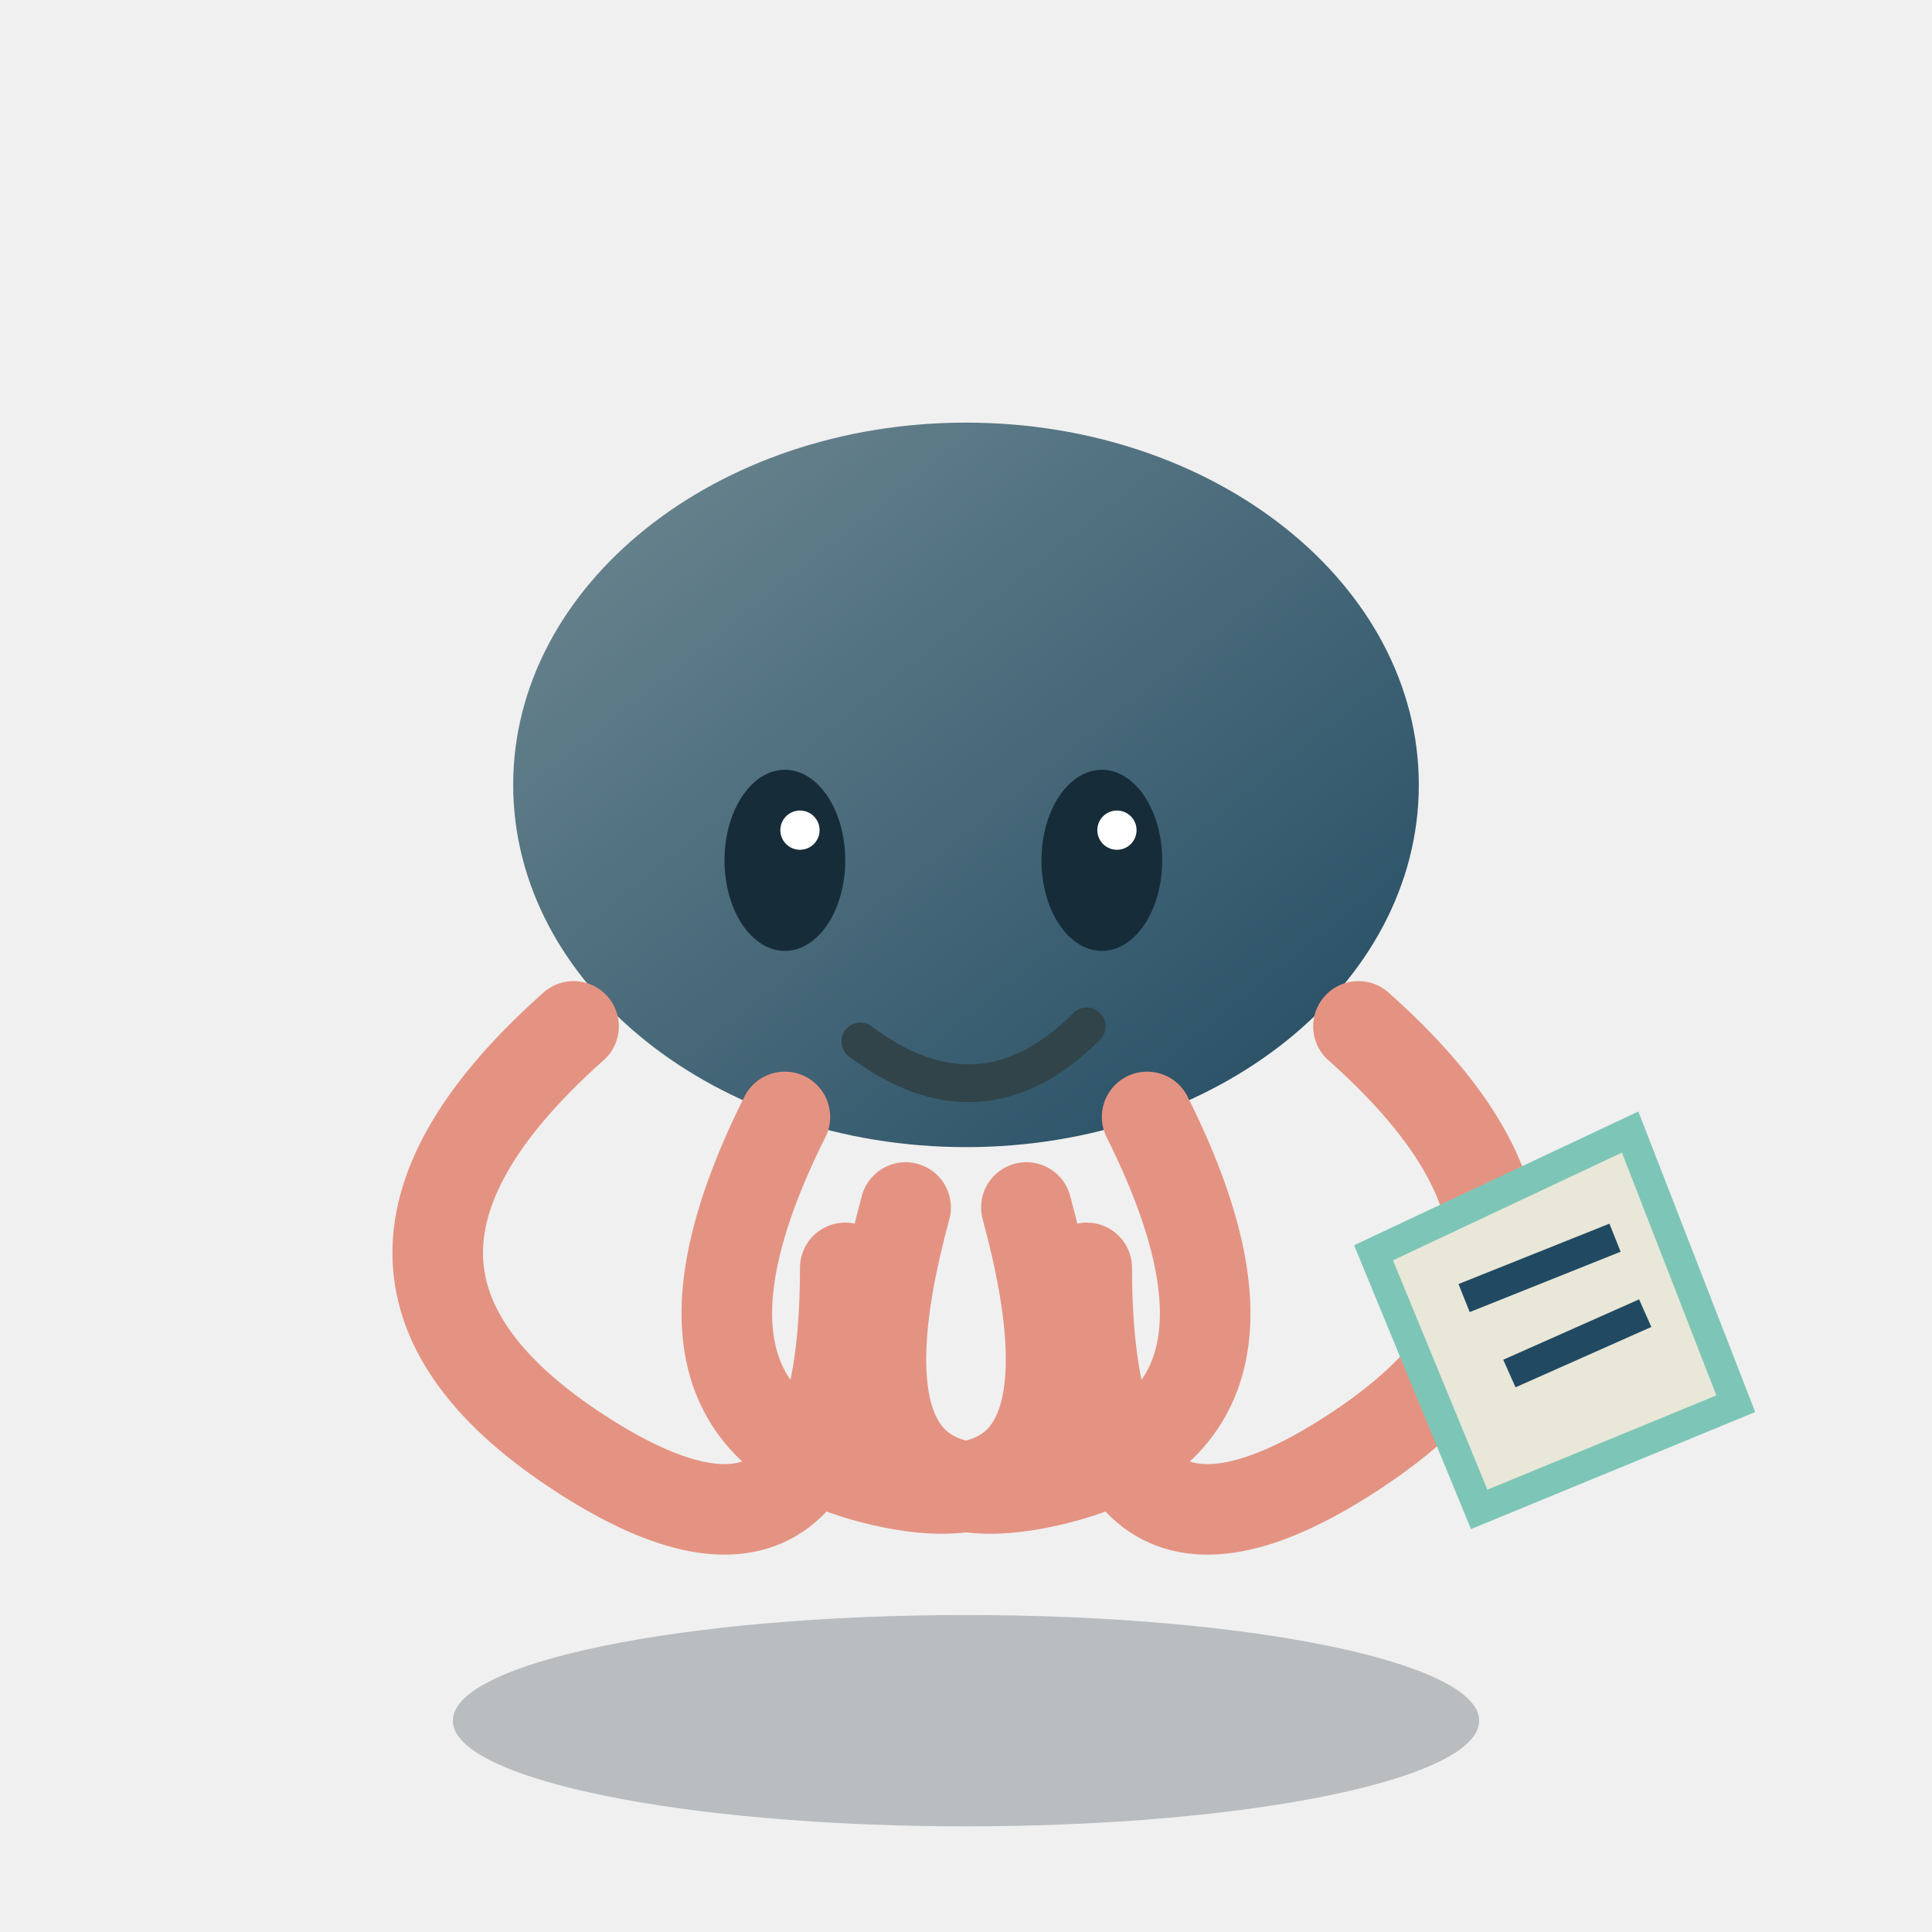
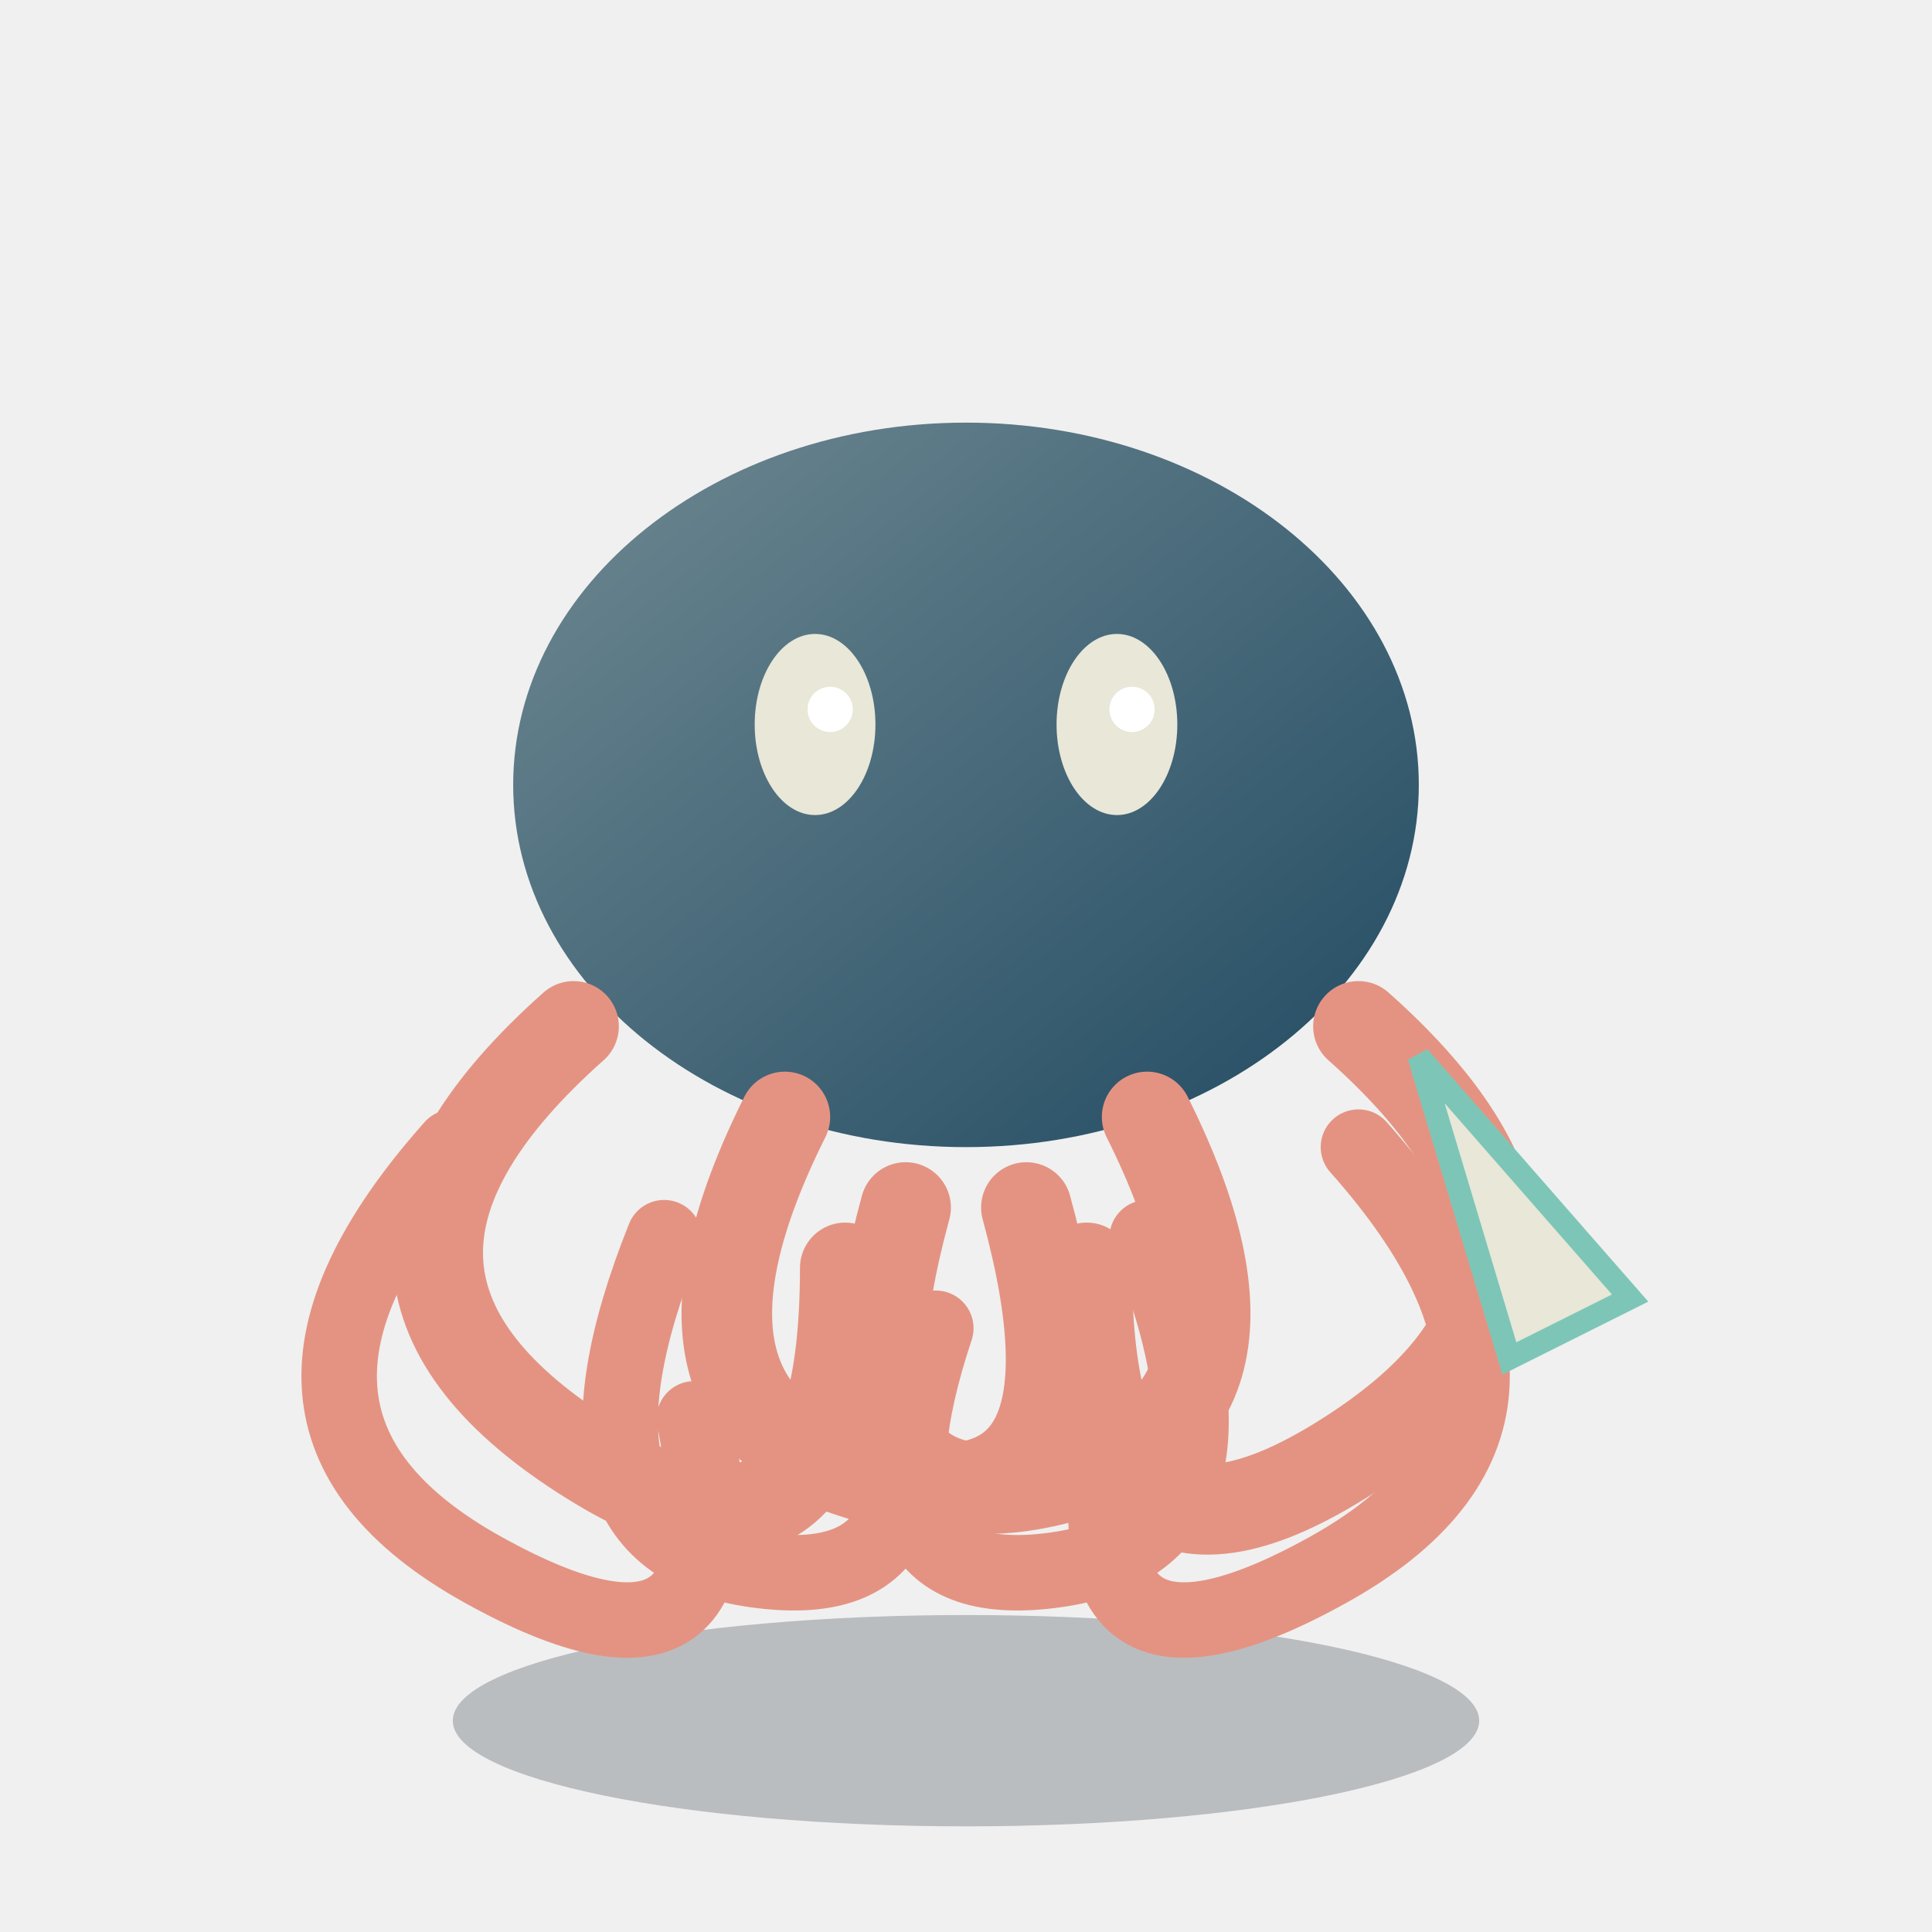
<svg xmlns="http://www.w3.org/2000/svg" width="128" height="128" viewBox="0 0 128 128">
  <defs>
    <linearGradient id="body0" x1="0" y1="0" x2="1" y2="1">
      <stop offset="0" stop-color="#6f8992" />
      <stop offset="1" stop-color="#214A62" />
    </linearGradient>
  </defs>
  <ellipse cx="64" cy="114" rx="34" ry="7" fill="#091726" opacity=".24" />
+   <path d="M30 76q-16 18 2 28t14-10M44 82q-8 20 6 22t8-16M76 82q8 20-6 22t-8-16M90 76q16 18-2 28t-14-10" fill="none" stroke="#E49382" stroke-width="5" stroke-linecap="round" />
  <g id="shape-0">
    <ellipse cx="64" cy="52" rx="30" ry="24" fill="url(#body0)" />
    <path d="M38 68q-18 16 0 28t18-12M52 74q-10 20 6 24t10-18M76 74q10 20-6 24t-10-18M90 68q18 16 0 28t-18-12" fill="none" stroke="#E49382" stroke-width="6" stroke-linecap="round" />
  </g>
-   <ellipse cx="52" cy="57" rx="4" ry="6" fill="#172c39" />
-   <ellipse cx="73" cy="57" rx="4" ry="6" fill="#172c39" />
-   <circle cx="53" cy="55" r="1.3" fill="#fff" />
-   <circle cx="74" cy="55" r="1.3" fill="#fff" />
-   <path d="M57 69q8 6 15-1" fill="none" stroke="#31444a" stroke-width="2.5" stroke-linecap="round" />
-   <path d="M91 83l17-8 7 18-17 7z" fill="#E8E7D8" stroke="#7DC6B7" stroke-width="2" />
-   <path d="M97 86l10-4m-7 9 9-4" stroke="#214A62" stroke-width="2" />
+   <ellipse cx="54" cy="48" rx="4" ry="6" fill="#E8E7D8" />
+   <ellipse cx="74" cy="48" rx="4" ry="6" fill="#E8E7D8" />
+   <circle cx="55" cy="47" r="1.5" fill="#fff" />
+   <circle cx="75" cy="47" r="1.5" fill="#fff" />
+   <path d="M94 70l14 16-8 4z" fill="#E8E7D8" stroke="#7DC6B7" stroke-width="1.5" />
</svg>
